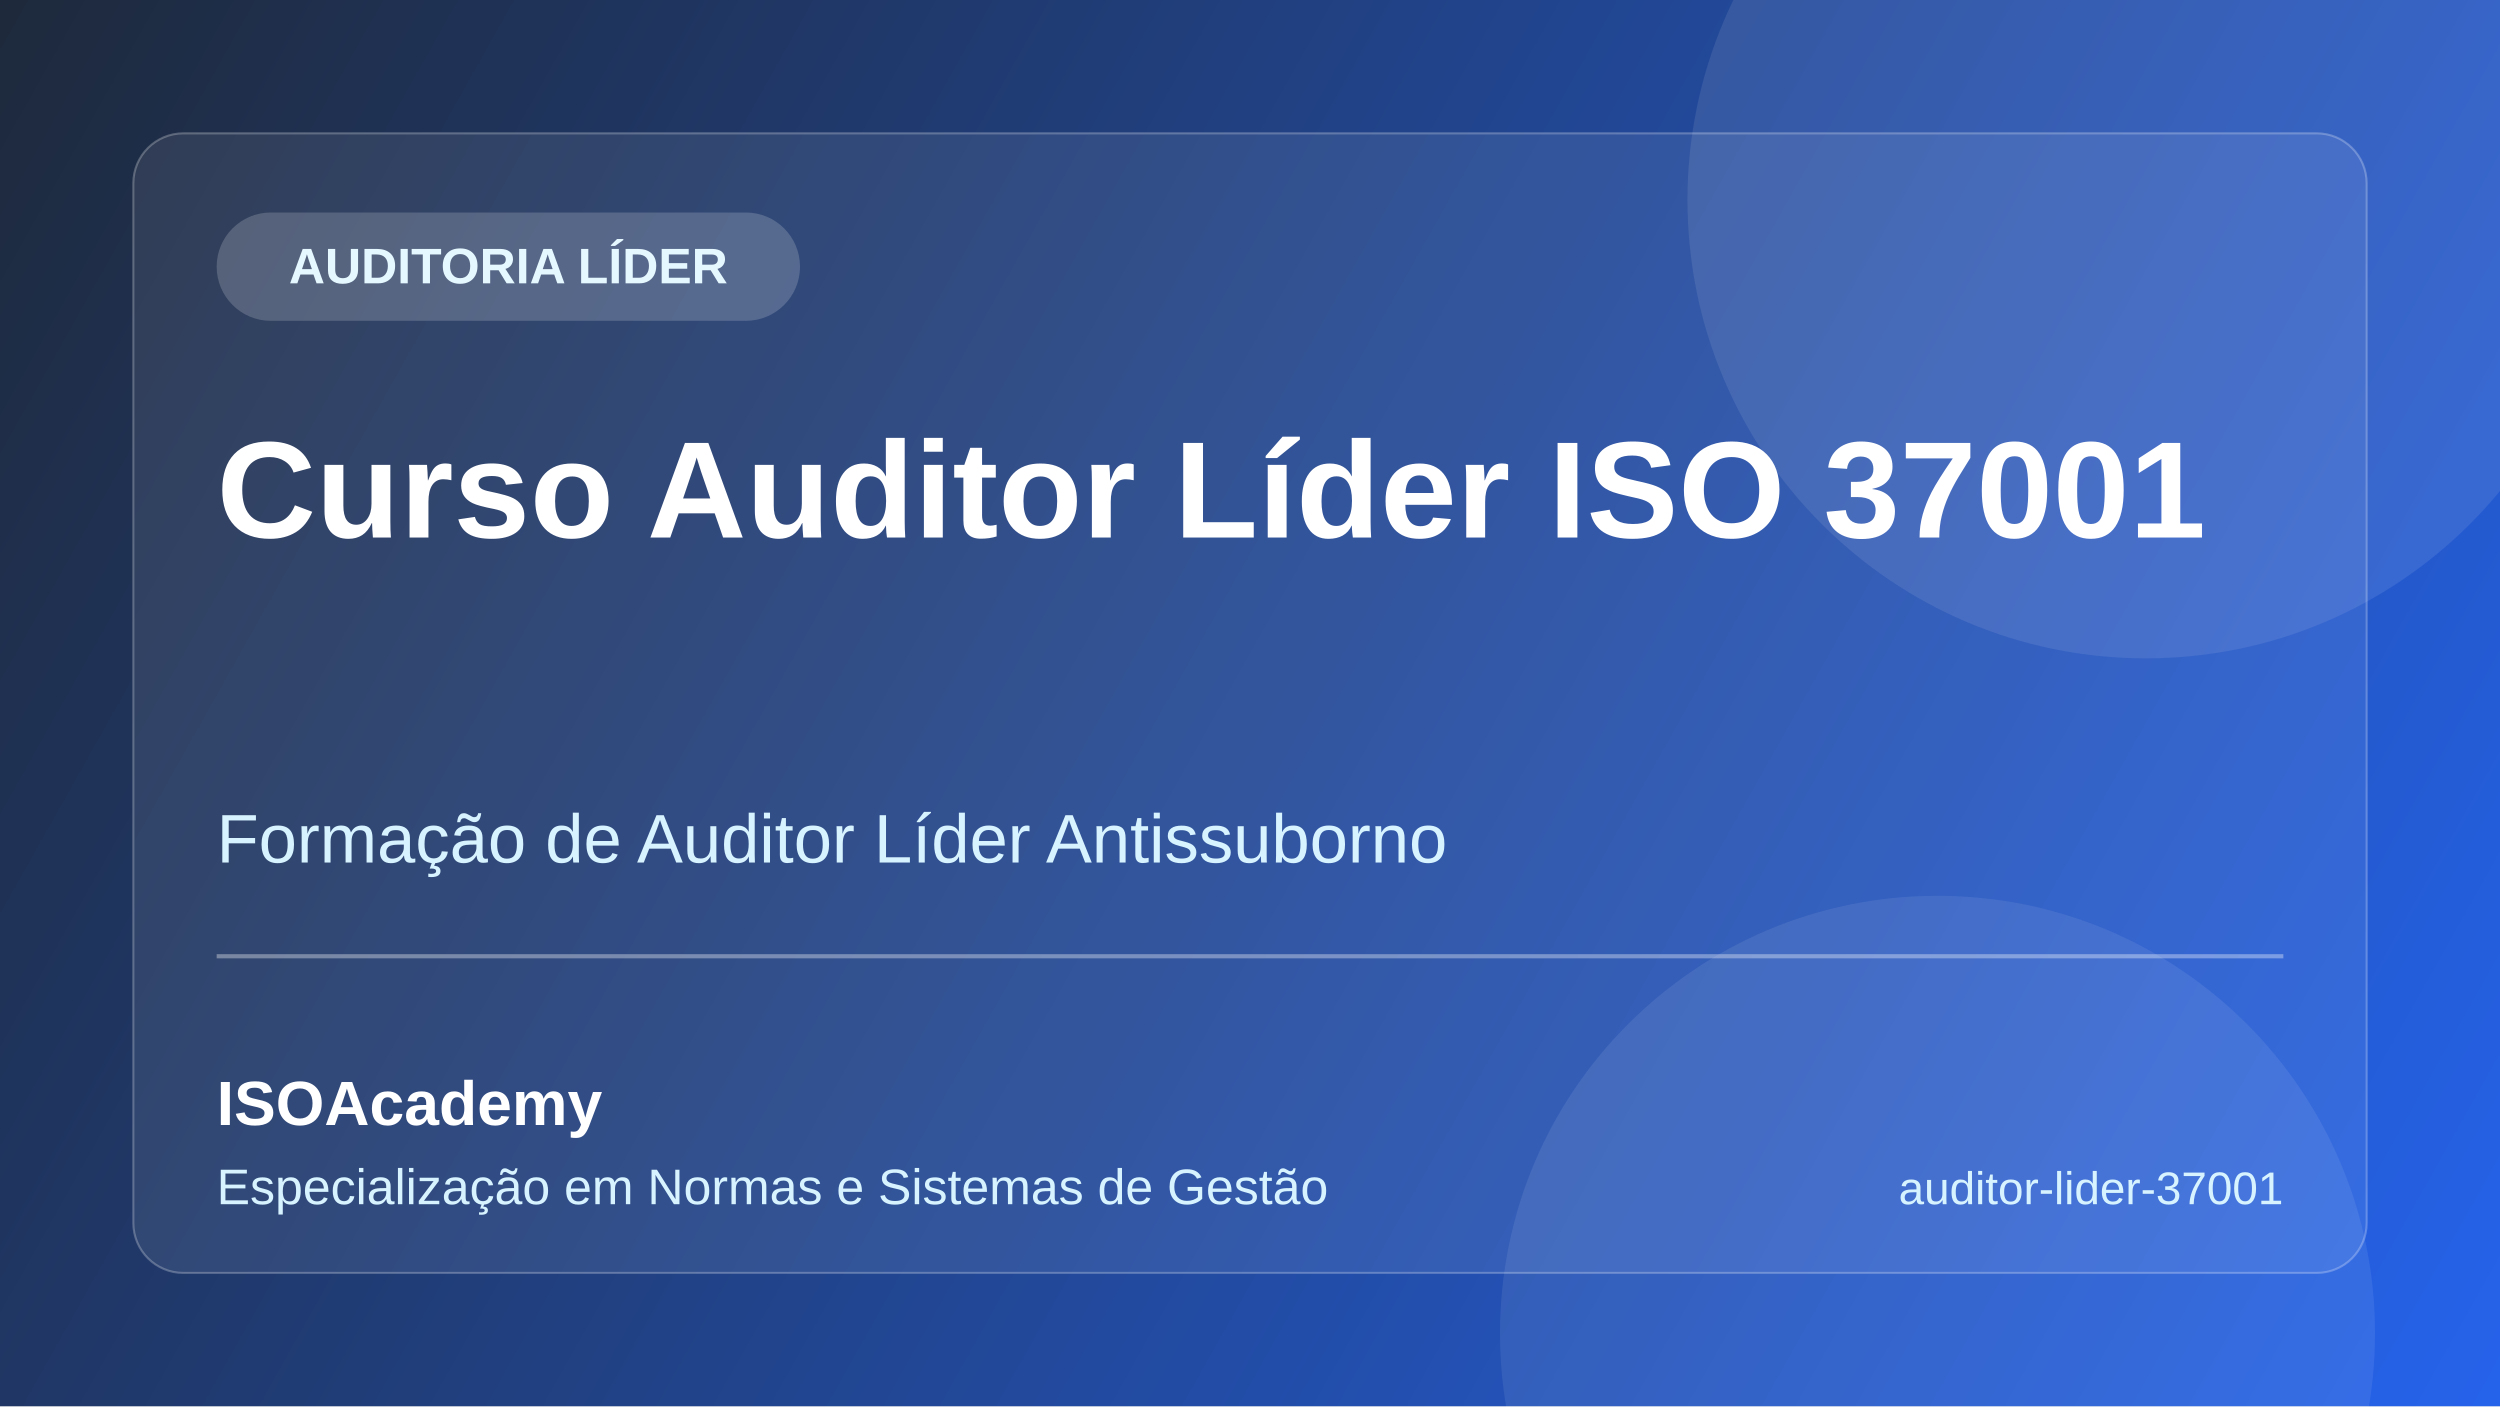
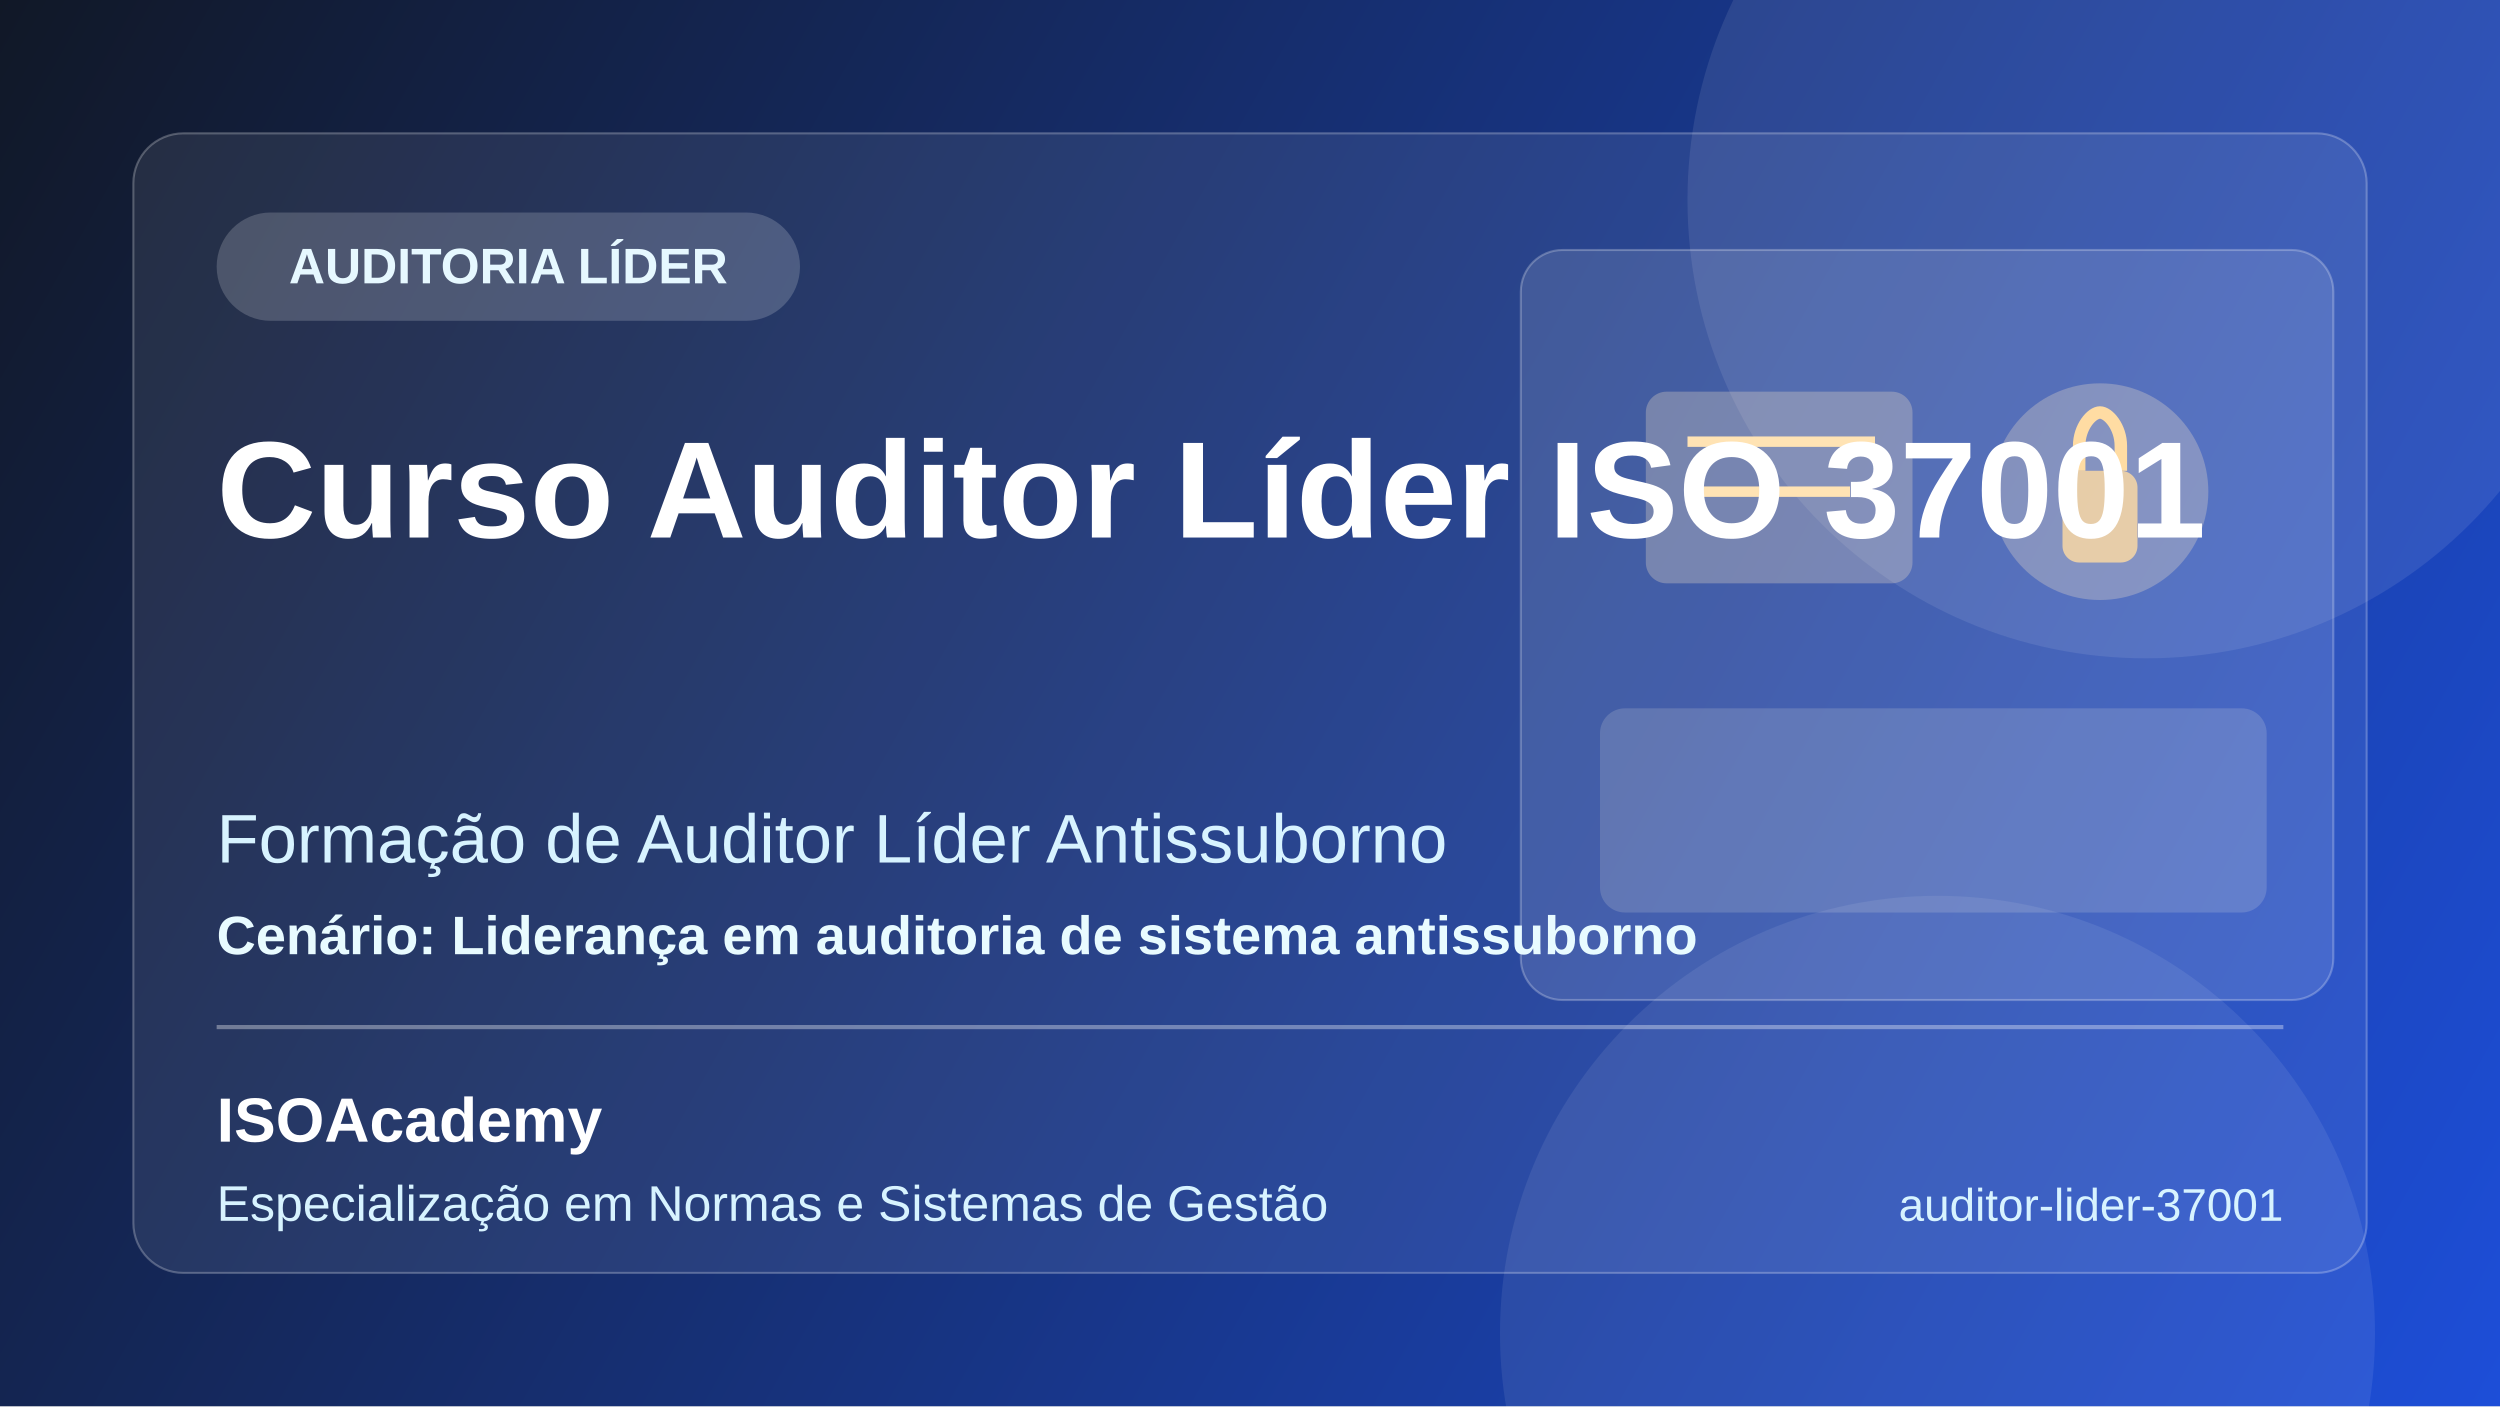
<svg xmlns="http://www.w3.org/2000/svg" width="1200" height="675" viewBox="0 0 1200 675" fill="none">
  <defs>
    <linearGradient id="bg" x1="0" y1="0" x2="1200" y2="675" gradientUnits="userSpaceOnUse">
-       <stop stop-color="#1E293B" />
-       <stop offset="1" stop-color="#2563EB" />
+       <stop stop-color="#111827" />
+       <stop offset="1" stop-color="#1D4ED8" />
    </linearGradient>
  </defs>
  <rect width="1200" height="675" fill="url(#bg)" />
  <circle cx="1030" cy="96" r="220" fill="#ffffff" fill-opacity="0.09" />
  <circle cx="930" cy="640" r="210" fill="#ffffff" fill-opacity="0.08" />
  <rect x="64" y="64" width="1072" height="547" rx="24" fill="#ffffff" fill-opacity="0.08" stroke="#ffffff" stroke-opacity="0.25" />
+   <rect x="730" y="120" width="390" height="360" rx="20" fill="#ffffff" fill-opacity="0.12" stroke="#ffffff" stroke-opacity="0.25" />
+   <rect x="768" y="340" width="320" height="98" rx="12" fill="#FFF4E5" fill-opacity="0.16" />
+   <rect x="790" y="188" width="128" height="92" rx="10" fill="#FFE9C9" fill-opacity="0.28" />
+   <line x1="810" y1="212" x2="900" y2="212" stroke="#FFE3B4" stroke-width="5" />
+   <line x1="810" y1="236" x2="888" y2="236" stroke="#FFE3B4" stroke-width="5" />
+   <circle cx="1008" cy="236" r="52" fill="#FFE9C9" fill-opacity="0.28" />
+   <rect x="990" y="226" width="36" height="44" rx="8" fill="#FFDCA3" fill-opacity="0.8" />
+   <path d="M998 226V214C998 205 1004 198 1008 198C1012 198 1018 205 1018 214V226" stroke="#FFDCA3" stroke-width="6" />
  <rect x="104" y="102" width="280" height="52" rx="26" fill="#ffffff" fill-opacity="0.18" />
  <text x="244" y="136" fill="#E6F8FF" font-family="Arial, Helvetica, sans-serif" font-size="24" font-weight="700" text-anchor="middle">AUDITORIA LÍDER</text>
  <text x="104" y="258" fill="#ffffff" font-family="Arial, Helvetica, sans-serif" font-size="66" font-weight="800">Curso Auditor Líder ISO 37001</text>
  <text x="104" y="414" fill="#D7F3FF" font-family="Arial, Helvetica, sans-serif" font-size="33" font-weight="500">Formação de Auditor Líder Antissuborno</text>
-   <rect x="104" y="458" width="992" height="2" fill="#ffffff" fill-opacity="0.35" />
-   <text x="104" y="540" fill="#ffffff" font-family="Arial, Helvetica, sans-serif" font-size="30" font-weight="700">ISOAcademy</text>
-   <text x="104" y="578" fill="#D7F3FF" font-family="Arial, Helvetica, sans-serif" font-size="24">Especialização em Normas e Sistemas de Gestão</text>
-   <text x="1096" y="578" fill="#D7F3FF" font-family="Arial, Helvetica, sans-serif" font-size="22" text-anchor="end">auditor-lider-37001</text>
+   <text x="104" y="458" fill="#E8FBFF" font-family="Arial, Helvetica, sans-serif" font-size="26" font-weight="600">Cenário: Liderança em auditoria de sistema antissuborno</text>
+   <rect x="104" y="492" width="992" height="2" fill="#ffffff" fill-opacity="0.35" />
+   <text x="104" y="548" fill="#ffffff" font-family="Arial, Helvetica, sans-serif" font-size="30" font-weight="700">ISOAcademy</text>
+   <text x="104" y="586" fill="#D7F3FF" font-family="Arial, Helvetica, sans-serif" font-size="24">Especialização em Normas e Sistemas de Gestão</text>
+   <text x="1096" y="586" fill="#D7F3FF" font-family="Arial, Helvetica, sans-serif" font-size="22" text-anchor="end">auditor-lider-37001</text>
</svg>
